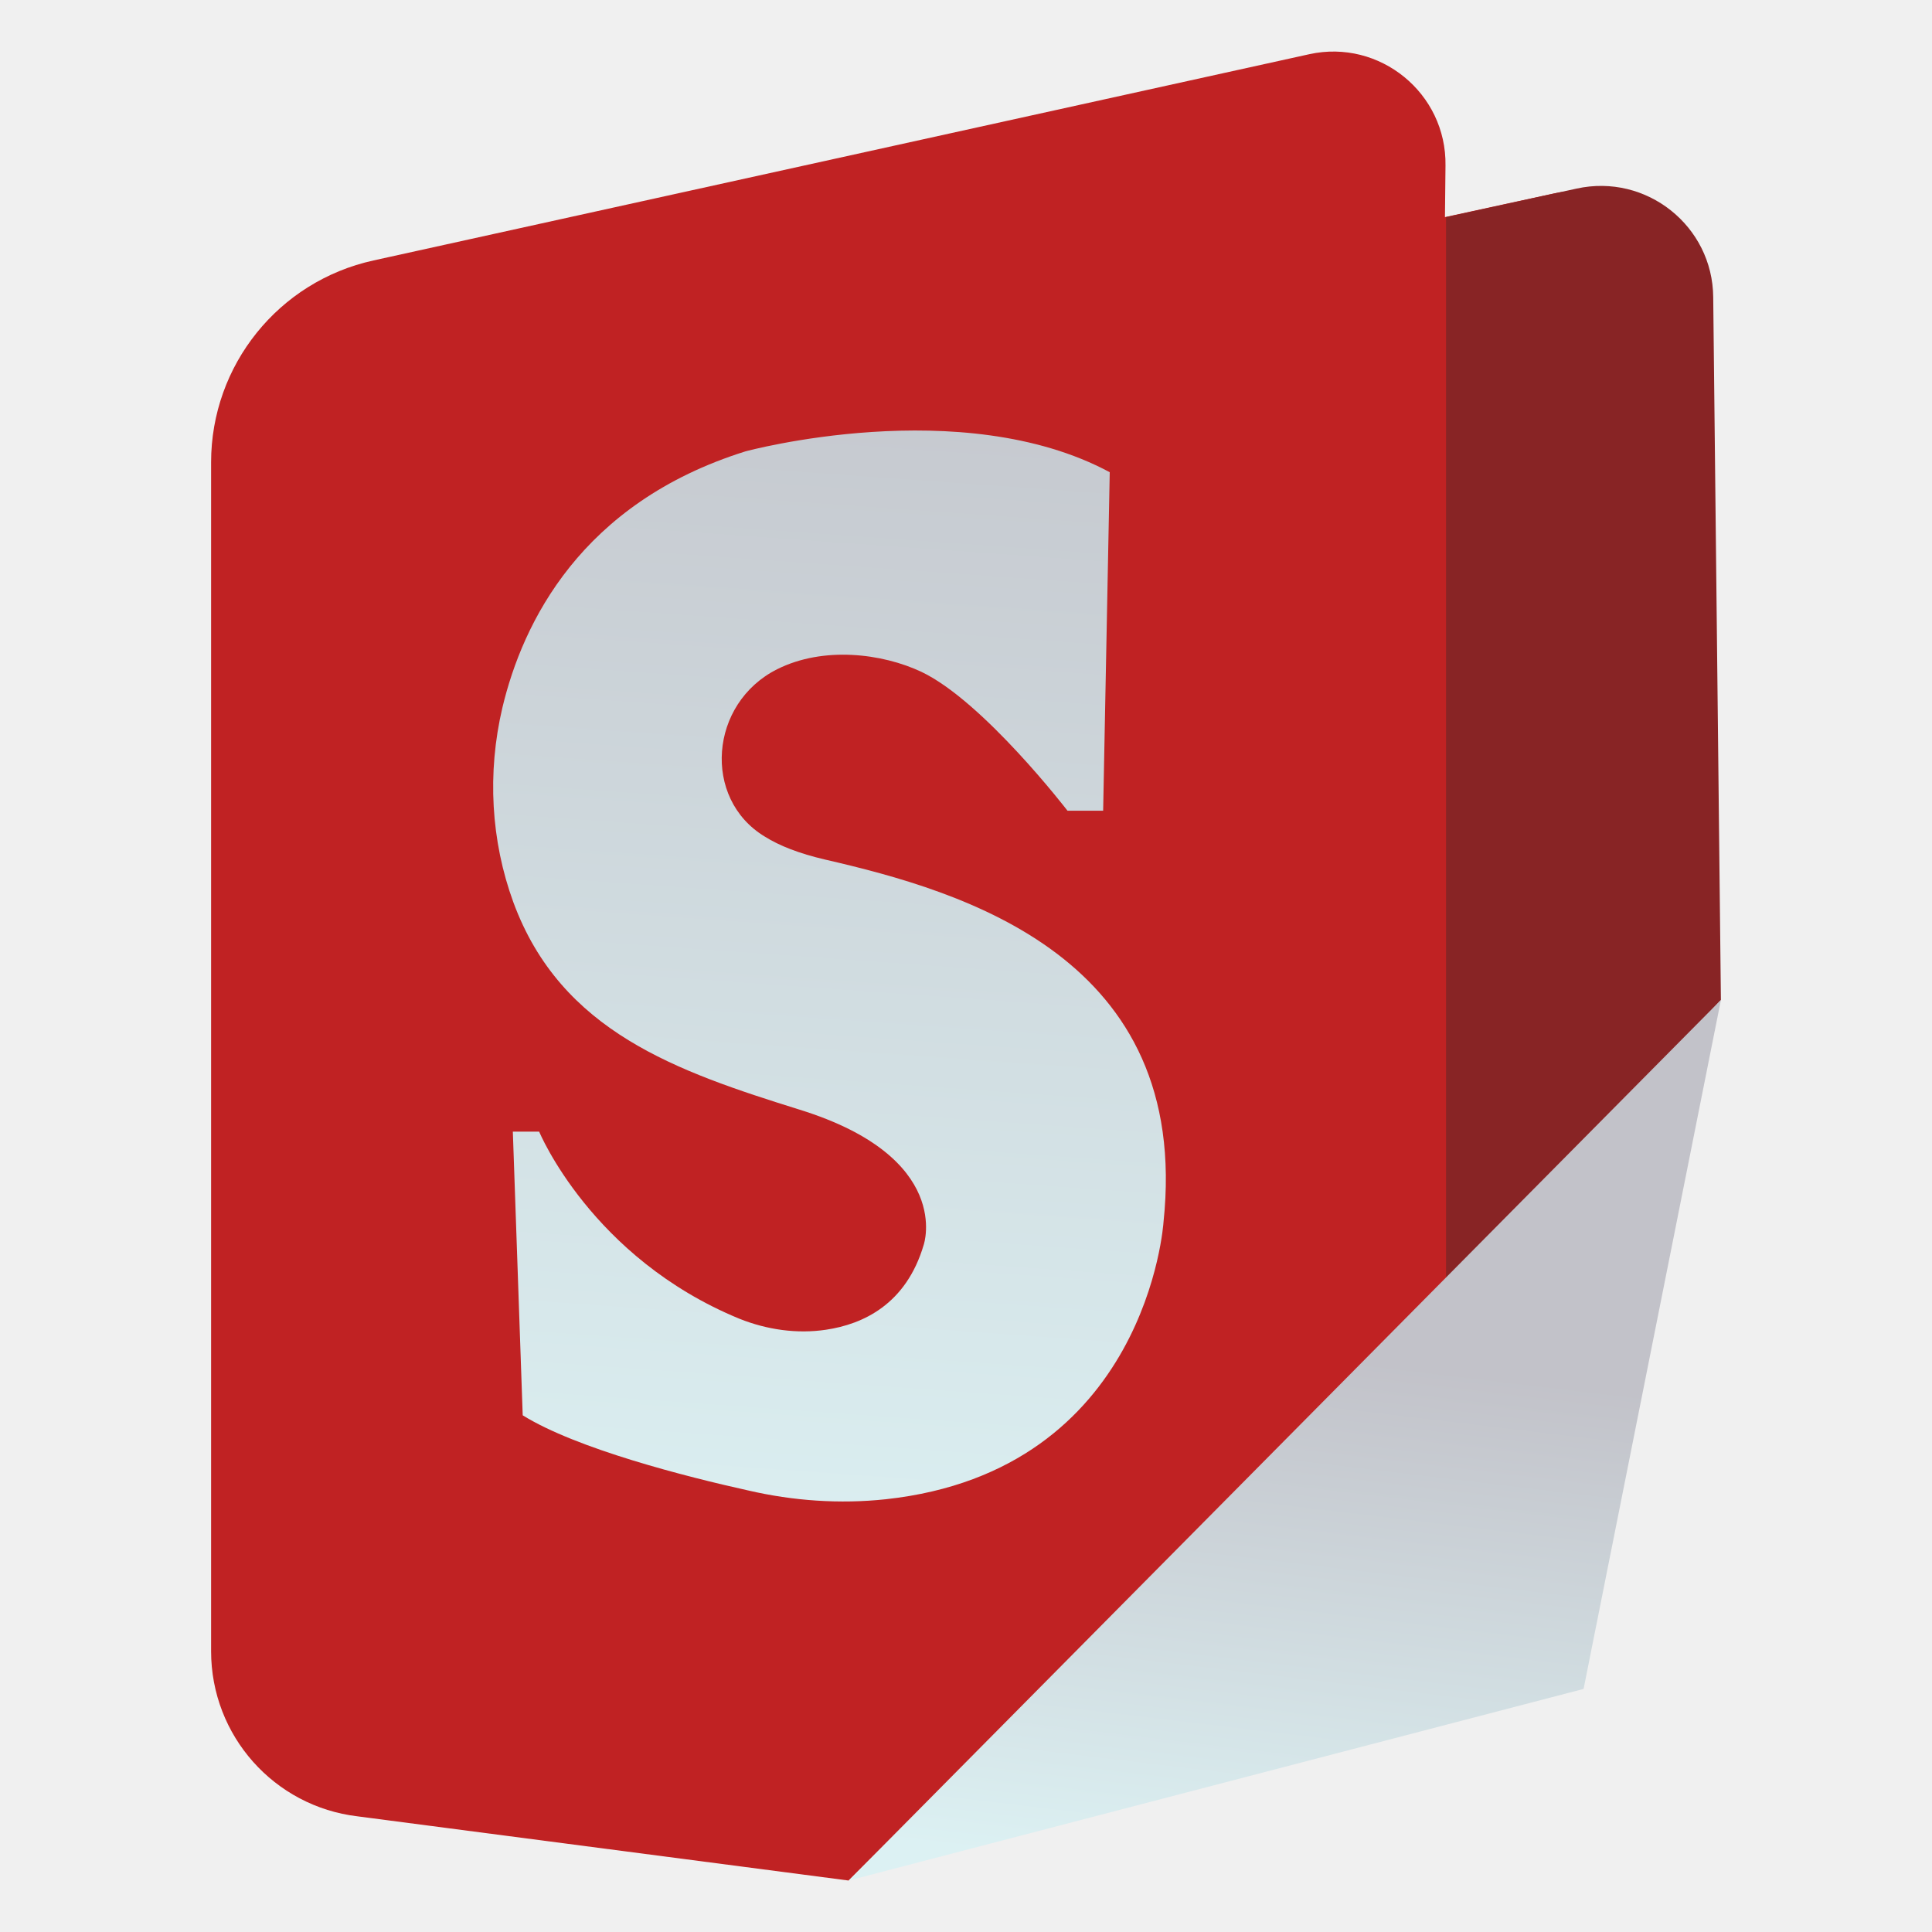
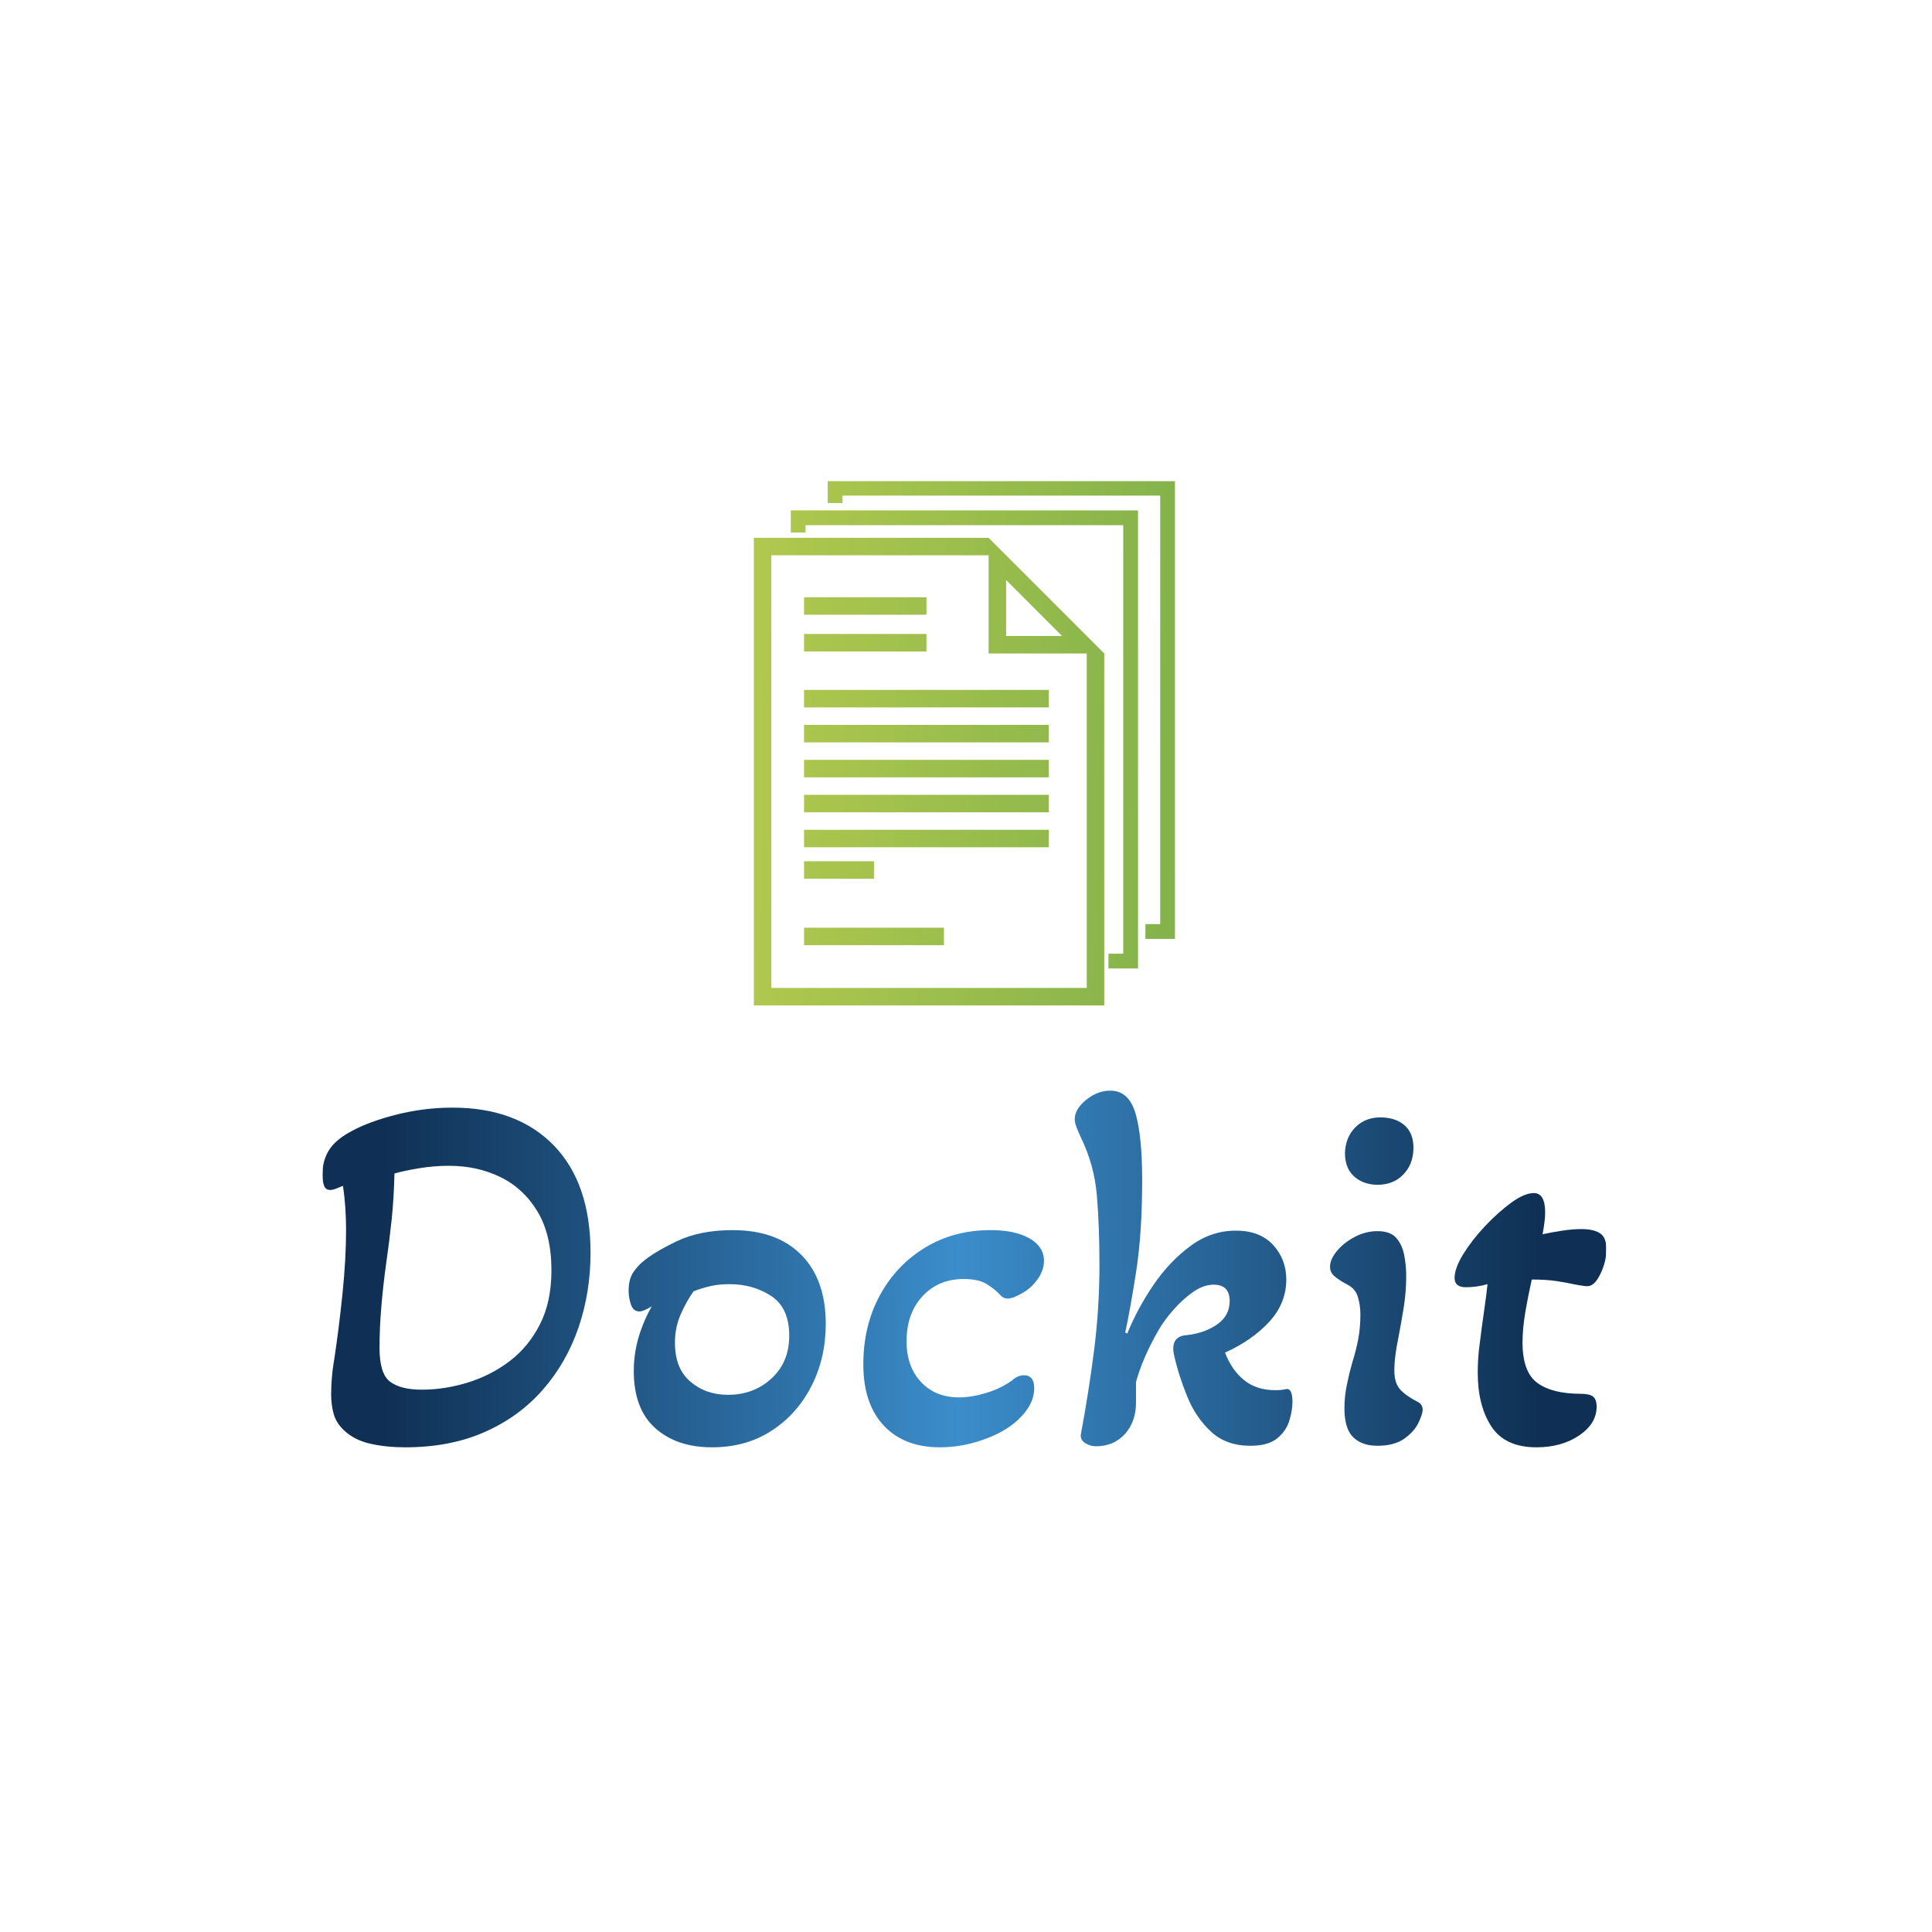
- <svg xmlns="http://www.w3.org/2000/svg" id="Layer_1" x="0" y="0" version="1.1" viewBox="0 0 512 512" style="enable-background:new 0 0 512 512" xml:space="preserve">
-   <defs id="defs173">
-     <linearGradient id="XMLID_5_" x1="304.496" x2="316.036" y1="422.91" y2="326.263" gradientUnits="userSpaceOnUse">
-       <stop offset="0" style="stop-color:#dcf1f3" id="stop156" />
-       <stop offset="1" style="stop-color:#c2c2c9" id="stop158" />
-     </linearGradient>
-   </defs>
-   <style id="style150" type="text/css">.st1{fill:#c02223}.st2{fill:#882425}.st3{fill:url(#XMLID_5_)}.st4{fill:url(#XMLID_7_)}</style>
-   <g id="XMLID_4_">
-     <path id="XMLID_131_" d="M 347.014,14.356 98.978,69.023 C 73.825,74.547 55.942,96.792 55.942,122.526 v 315.061 c 0,22.39 16.72,41.145 38.819,43.763 L 224.886,498.36 339.486,384.265 455.766,265.154 453.731,84.87 C 453.44,62.916 433.085,46.632 411.713,51.285 l -28.787,6.252 0.145,-13.667 C 383.362,24.679 365.624,10.285 347.014,14.356 Z" class="st1" style="stroke-width:1.454" />
-     <path id="XMLID_117_" d="m 383.216,57.537 v 285.837 L 456.057,265.009 454.021,78.764 C 453.876,59.863 436.284,45.906 417.819,49.976 Z" class="st2" style="stroke-width:1.454" />
-     <polygon id="XMLID_18_" points="234.7 422.6 368.5 387.7 393.5 262.2" class="st3" style="fill:url(#XMLID_5_)" transform="matrix(1.455631,0,0,1.454827,-116.7316,-116.4523)" />
-     <linearGradient id="XMLID_7_" x1="223.084" x2="241.417" y1="372.756" y2="114.557" gradientTransform="matrix(1.453904,0,0,1.453904,-116.1998,-116.2047)" gradientUnits="userSpaceOnUse">
-       <stop offset="0" style="stop-color:#dcf1f3" id="stop163" />
-       <stop offset="1" style="stop-color:#c2c2c9" id="stop165" />
-     </linearGradient>
-     <path id="XMLID_6_" d="m 282.897,214.849 c 0,0 -22.245,-28.933 -38.674,-36.784 -10.468,-4.943 -26.025,-6.833 -38.238,-0.727 -18.028,9.014 -19.918,34.312 -3.344,44.344 3.926,2.472 9.16,4.507 15.993,6.106 36.638,8.433 97.121,25.879 89.706,96.103 0,0 -4.216,65.862 -73.568,73.422 -12.213,1.309 -24.571,0.436 -36.493,-2.326 -16.429,-3.635 -45.507,-11.05 -59.755,-19.918 l -2.617,-75.167 h 6.979 c 0,0 13.812,33.44 53.067,49.578 7.27,2.908 15.266,4.071 22.972,2.908 9.741,-1.454 21.227,-6.688 25.879,-22.536 0,0 7.851,-23.117 -32.858,-35.766 -32.567,-10.177 -63.245,-20.645 -75.894,-54.958 -5.961,-16.284 -6.979,-34.312 -2.908,-51.614 5.379,-22.536 20.791,-54.231 64.408,-67.897 0,0 57.284,-15.557 96.539,5.525 l -1.745,89.706 z" class="st4" style="fill:url(#XMLID_7_);stroke-width:1.454" />
+ <svg xmlns="http://www.w3.org/2000/svg" version="1.1" width="1500" height="1500" viewBox="0 0 1500 1500">
+   <rect width="1500" height="1500" fill="#ffffff" />
+   <g transform="matrix(0.6666667,0,0,0.6666667,248.7602,372.1183)">
+     <svg viewBox="0 0 329 248" data-background-color="#ffffff" preserveAspectRatio="xMidYMid meet" height="1130" width="1500">
+       <g id="tight-bounds" transform="matrix(1,0,0,1,0.4078943,0.4)">
+         <svg viewBox="0 0 328.184 247.2" height="247.2" width="328.184">
+           <g>
+             <svg viewBox="0 0 395.52 297.92" height="247.2" width="328.184">
+               <g transform="matrix(1,0,0,1,0,187.6198)">
+                 <svg viewBox="0 0 395.52 110.3" height="110.3" width="395.52">
+                   <g id="textblocktransform">
+                     <svg viewBox="0 0 395.52 110.3" height="110.3" width="395.52" id="textblock">
+                       <g>
+                         <svg viewBox="0 0 395.52 110.3" height="110.3" width="395.52">
+                           <g transform="matrix(1,0,0,1,0,0)">
+                             <svg width="395.52" viewBox="2.15 -34 124.74 34.65" height="110.3" data-palette-color="url(#c4fb4b51-0690-43bf-8eaa-ad1e5bf0062b)">
+                               <g class="wordmark-text-0" data-fill-palette-color="primary" id="text-0" />
+                             </svg>
+                           </g>
+                         </svg>
+                       </g>
+                     </svg>
+                   </g>
+                 </svg>
+               </g>
+               <g transform="matrix(1,0,0,1,132.9002,0)">
+                 <svg viewBox="0 0 129.72 161.581" height="161.581" width="129.72">
+                   <g>
+                     <svg version="1.0" x="0" y="0" viewBox="14 15 57 71" enable-background="new 0 0 100 100" xml:space="preserve" height="161.581" width="129.72" class="icon-icon-0" data-fill-palette-color="accent" id="icon-0" />
+                   </g>
+                 </svg>
+               </g>
+               <g />
+             </svg>
+           </g>
+           <defs />
+           <mask id="15130c8a-9a7a-4afc-8629-a24908d1c33d">
+             <g id="SvgjsG7475">
+               <svg viewBox="0 0 328.184 247.2" height="247.2" width="328.184">
+                 <g>
+                   <svg viewBox="0 0 395.52 297.92" height="247.2" width="328.184">
+                     <g transform="matrix(1,0,0,1,0,187.6198)">
+                       <svg viewBox="0 0 395.52 110.3" height="110.3" width="395.52">
+                         <g id="SvgjsG7474">
+                           <svg viewBox="0 0 395.52 110.3" height="110.3" width="395.52" id="SvgjsSvg7473">
+                             <g>
+                               <svg viewBox="0 0 395.52 110.3" height="110.3" width="395.52">
+                                 <g transform="matrix(1,0,0,1,0,0)">
+                                   <svg width="395.52" viewBox="2.15 -34 124.74 34.65" height="110.3" data-palette-color="url(#c4fb4b51-0690-43bf-8eaa-ad1e5bf0062b)">
+                                     <g class="wordmark-text-0" data-fill-palette-color="primary" id="SvgjsG7472">
+                                       <path d="M10.2 0.65L10.2 0.65Q8.35 0.65 6.8 0.3 5.25-0.05 4.25-1L4.25-1Q3.5-1.7 3.25-2.58 3-3.45 3-4.5L3-4.5Q3-6.2 3.3-7.9L3.3-7.9Q3.75-10.85 4.1-14.25 4.45-17.65 4.45-20.55L4.45-20.55Q4.45-21.45 4.38-22.6 4.3-23.75 4.15-24.75L4.15-24.75Q3.8-24.6 3.48-24.48 3.15-24.35 2.9-24.35L2.9-24.35Q2.45-24.35 2.3-24.8 2.15-25.25 2.15-25.8L2.15-25.8Q2.15-27.25 2.83-28.28 3.5-29.3 5.05-30.1L5.05-30.1Q6.7-31 9.38-31.68 12.05-32.35 14.8-32.35L14.8-32.35Q21.05-32.35 24.63-28.68 28.2-25 28.2-18.25L28.2-18.25Q28.2-14.4 27.03-10.98 25.85-7.55 23.55-4.93 21.25-2.3 17.9-0.83 14.55 0.65 10.2 0.65ZM11.8-4.95L11.8-4.95Q14.05-4.95 16.3-5.65 18.55-6.35 20.38-7.75 22.2-9.15 23.3-11.33 24.4-13.5 24.4-16.55L24.4-16.55Q24.4-20 23.05-22.25 21.7-24.5 19.45-25.6 17.2-26.7 14.45-26.7L14.45-26.7Q12.95-26.7 11.48-26.45 10-26.2 9.15-25.95L9.15-25.95Q9.1-23.65 8.88-21.48 8.65-19.3 8.35-17.25L8.35-17.25Q8.05-15.1 7.88-13.05 7.7-11 7.7-9L7.7-9Q7.7-6.5 8.72-5.73 9.75-4.95 11.8-4.95ZM40 0.65L40 0.65Q36.55 0.65 34.47-1.23 32.4-3.1 32.4-6.75L32.4-6.75Q32.4-8.45 32.87-10.05 33.35-11.65 34.15-13.05L34.15-13.05Q33.35-12.55 32.95-12.55L32.95-12.55Q32.35-12.55 32.12-13.23 31.9-13.9 31.9-14.55L31.9-14.55Q31.9-15.7 32.37-16.38 32.85-17.05 33.3-17.4L33.3-17.4Q34.35-18.3 36.6-19.38 38.85-20.45 42-20.45L42-20.45Q46.3-20.45 48.67-18.05 51.05-15.65 51.05-11.35L51.05-11.35Q51.05-8 49.65-5.28 48.25-2.55 45.77-0.95 43.3 0.65 40 0.65ZM41.55-4.45L41.55-4.45Q44.05-4.45 45.77-6.03 47.5-7.6 47.5-10.2L47.5-10.2Q47.5-12.9 45.75-14.05 44-15.2 41.7-15.2L41.7-15.2Q40.65-15.2 39.8-15 38.95-14.8 38.2-14.5L38.2-14.5Q37.5-13.5 36.95-12.25 36.4-11 36.4-9.5L36.4-9.5Q36.4-7 37.9-5.73 39.4-4.45 41.55-4.45ZM62.15 0.65L62.15 0.65Q58.65 0.65 56.67-1.48 54.7-3.6 54.7-7.4L54.7-7.4Q54.7-11.15 56.3-14.1 57.9-17.05 60.7-18.75 63.5-20.45 67.05-20.45L67.05-20.45Q69.45-20.45 70.84-19.65 72.25-18.85 72.25-17.45L72.25-17.45Q72.25-16.2 71.05-15L71.05-15Q70.59-14.55 69.87-14.18 69.15-13.8 68.75-13.8L68.75-13.8Q68.3-13.8 68-14.15L68-14.15Q67.5-14.7 66.7-15.2 65.9-15.7 64.45-15.7L64.45-15.7Q62-15.7 60.45-14.03 58.9-12.35 58.9-9.65L58.9-9.65Q58.9-7.2 60.3-5.7 61.7-4.2 64-4.2L64-4.2Q65.2-4.2 66.62-4.63 68.05-5.05 69.15-5.85L69.15-5.85Q69.7-6.35 70.3-6.35L70.3-6.35Q71.3-6.35 71.3-5.1L71.3-5.1Q71.3-3.45 69.65-1.95L69.65-1.95Q68.4-0.8 66.32-0.08 64.25 0.65 62.15 0.65ZM77.29 0.55L77.29 0.55Q76.74 0.55 76.24 0.23 75.74-0.1 75.84-0.65L75.84-0.65Q76.59-4.65 77.12-8.78 77.64-12.9 77.64-17.1L77.64-17.1Q77.64-20.8 77.39-23.8 77.14-26.8 75.79-29.55L75.79-29.55Q75.54-30.1 75.39-30.5 75.24-30.9 75.24-31.25L75.24-31.25Q75.24-32.2 76.34-33.1 77.44-34 78.69-34L78.69-34Q80.49-34 81.14-31.8 81.79-29.6 81.79-25.3L81.79-25.3Q81.79-20.15 81.19-16.32 80.59-12.5 80.14-10.5L80.14-10.5 80.34-10.4Q81.34-12.85 82.89-15.13 84.44-17.4 86.47-18.9 88.49-20.4 90.89-20.4L90.89-20.4Q93.24-20.4 94.52-19 95.79-17.6 95.79-15.65L95.79-15.65Q95.79-13.35 94.14-11.55 92.49-9.75 89.84-8.55L89.84-8.55Q90.49-6.85 91.69-5.88 92.89-4.9 94.74-4.9L94.74-4.9Q95.34-4.9 95.74-5L95.74-5Q96.39-5.15 96.39-3.75L96.39-3.75Q96.39-2.95 96.09-1.95 95.79-0.95 94.92-0.23 94.04 0.5 92.29 0.5L92.29 0.5Q89.94 0.5 88.47-0.88 86.99-2.25 86.17-4.28 85.34-6.3 84.89-8.3L84.89-8.3Q84.49-10.15 86.14-10.25L86.14-10.25Q87.89-10.45 89.09-11.3 90.29-12.15 90.29-13.55L90.29-13.55Q90.29-15.15 88.74-15.15L88.74-15.15Q87.74-15.15 86.72-14.43 85.69-13.7 84.82-12.7 83.94-11.7 83.39-10.75L83.39-10.75Q82.64-9.45 82.09-8.2 81.54-6.95 81.19-5.7L81.19-5.7 81.19-3.7Q81.19-1.85 80.12-0.65 79.04 0.55 77.29 0.55ZM104.59-24.85L104.59-24.85Q103.19-24.9 102.34-25.7 101.49-26.5 101.49-27.95L101.49-27.95Q101.54-29.5 102.54-30.48 103.54-31.45 105.09-31.4L105.09-31.4Q106.54-31.35 107.37-30.55 108.19-29.75 108.14-28.3L108.14-28.3Q108.09-26.8 107.14-25.83 106.19-24.85 104.59-24.85ZM104.64 0.5L104.64 0.5Q103.14 0.5 102.29-0.33 101.44-1.15 101.44-3.15L101.44-3.15Q101.44-4.3 101.67-5.4 101.89-6.5 102.19-7.55L102.19-7.55Q102.54-8.65 102.77-9.8 102.99-10.95 102.99-12.25L102.99-12.25Q102.99-13.15 102.74-13.98 102.49-14.8 101.64-15.2L101.64-15.2Q100.99-15.55 100.52-15.93 100.04-16.3 100.04-16.9L100.04-16.9Q100.04-17.6 100.69-18.4 101.34-19.2 102.42-19.78 103.49-20.35 104.64-20.35L104.64-20.35Q105.89-20.35 106.47-19.7 107.04-19.05 107.24-18.05 107.44-17.05 107.44-16L107.44-16Q107.44-14.4 107.19-12.88 106.94-11.35 106.69-10.05L106.69-10.05Q106.49-9.1 106.39-8.3 106.29-7.5 106.29-6.8L106.29-6.8Q106.29-5.55 106.89-4.93 107.49-4.3 108.59-3.75L108.59-3.75Q109.04-3.5 109.04-3L109.04-3Q109.04-2.6 108.64-1.75 108.24-0.9 107.27-0.2 106.29 0.5 104.64 0.5ZM120.09 0.65L120.09 0.65Q117.04 0.65 115.71-1.38 114.39-3.4 114.39-6.6L114.39-6.6Q114.39-7.75 114.51-8.85 114.64-9.95 114.79-11.05L114.79-11.05Q114.94-12.15 115.09-13.2 115.24-14.25 115.34-15.2L115.34-15.2Q114.29-14.9 113.24-14.9L113.24-14.9Q112.14-14.9 112.14-15.8L112.14-15.8Q112.14-16.75 112.99-18.13 113.84-19.5 115.11-20.85 116.39-22.2 117.66-23.13 118.94-24.05 119.84-24.05L119.84-24.05Q120.94-24.05 120.94-22.15L120.94-22.15Q120.94-21.65 120.86-21.13 120.79-20.6 120.69-20.05L120.69-20.05Q121.64-20.25 122.61-20.4 123.59-20.55 124.49-20.55L124.49-20.55Q125.64-20.55 126.26-20.15 126.89-19.75 126.89-18.6L126.89-18.6Q126.89-17.4 126.31-16.2 125.74-15 125.04-15L125.04-15Q124.89-15 124.54-15.05 124.19-15.1 123.69-15.2L123.69-15.2Q123.04-15.35 122.04-15.5 121.04-15.65 119.64-15.65L119.64-15.65Q119.29-14.1 119.01-12.48 118.74-10.85 118.74-9.55L118.74-9.55Q118.74-6.65 120.19-5.6 121.64-4.55 124.39-4.55L124.39-4.55Q125.24-4.55 125.59-4.28 125.94-4 125.94-3.3L125.94-3.3Q125.94-1.65 124.24-0.5 122.54 0.65 120.09 0.65Z" fill="white" />
+                                     </g>
+                                   </svg>
+                                 </g>
+                               </svg>
+                             </g>
+                           </svg>
+                         </g>
+                       </svg>
+                     </g>
+                     <g transform="matrix(1,0,0,1,132.9002,0)">
+                       <svg viewBox="0 0 129.72 161.581" height="161.581" width="129.72">
+                         <g>
+                           <svg version="1.0" x="0" y="0" viewBox="14 15 57 71" enable-background="new 0 0 100 100" xml:space="preserve" height="161.581" width="129.72" class="icon-icon-0" data-fill-palette-color="accent" id="SvgjsSvg7471">
+                             <g fill="black">
+                               <polygon points="19,19 19,22 21,22 21,21 64,21 64,79 62,79 62,81 66,81 66,19  " fill="black" />
+                               <polygon points="24,15 24,18 26,18 26,17 69,17 69,75 67,75 67,77 71,77 71,15  " fill="black" />
+                               <g fill="black">
+                                 <g fill="black">
+                                   <path d="M45.776 22.711H14V86H61.428V38.362zM48.143 28.423L55.715 35.996H48.143zM59.062 83.634H16.366V25.077H45.776V38.363H59.061z" fill="black" />
+                                 </g>
+                                 <g fill="black">
+                                   <rect x="20.797" y="30.756" width="16.564" height="2.367" fill="black" />
+                                 </g>
+                                 <g fill="black">
+                                   <rect x="20.797" y="35.725" width="16.564" height="2.367" fill="black" />
+                                 </g>
+                                 <g fill="black">
+                                   <rect x="20.797" y="48.031" width="33.131" height="2.367" fill="black" />
+                                 </g>
+                                 <g fill="black">
+                                   <rect x="20.797" y="43.298" width="33.131" height="2.367" fill="black" />
+                                 </g>
+                                 <g fill="black">
+                                   <rect x="20.797" y="52.764" width="33.131" height="2.366" fill="black" />
+                                 </g>
+                                 <g fill="black">
+                                   <rect x="20.797" y="57.496" width="33.131" height="2.367" fill="black" />
+                                 </g>
+                                 <g fill="black">
+                                   <rect x="20.797" y="62.23" width="33.131" height="2.365" fill="black" />
+                                 </g>
+                                 <g fill="black">
+                                   <rect x="20.797" y="75.482" width="18.931" height="2.367" fill="black" />
+                                 </g>
+                                 <g fill="black">
+                                   <rect x="20.797" y="66.489" width="9.465" height="2.367" fill="black" />
+                                 </g>
+                               </g>
+                             </g>
+                           </svg>
+                         </g>
+                       </svg>
+                     </g>
+                     <g />
+                   </svg>
+                 </g>
+                 <defs>
+                   <mask />
+                 </defs>
+               </svg>
+               <rect width="328.184" height="247.2" fill="black" stroke="none" visibility="hidden" />
+             </g>
+           </mask>
+           <linearGradient x1="0.054" x2="0.941" y1="0.5" y2="0.5" id="c4fb4b51-0690-43bf-8eaa-ad1e5bf0062b">
+             <stop stop-color="#0f3054" offset="0" />
+             <stop stop-color="#3b8dcb" offset="0.498" />
+             <stop stop-color="#0f3054" offset="1" />
+           </linearGradient>
+           <rect width="328.184" height="247.2" fill="url(#c4fb4b51-0690-43bf-8eaa-ad1e5bf0062b)" mask="url(#15130c8a-9a7a-4afc-8629-a24908d1c33d)" data-fill-palette-color="primary" />
+           <mask id="e6700760-ca29-4d35-8e1f-b1a4f93063e9">
+             <g id="SvgjsG7485">
+               <svg viewBox="0 0 328.184 247.2" height="247.2" width="328.184">
+                 <g>
+                   <svg viewBox="0 0 395.52 297.92" height="247.2" width="328.184">
+                     <g transform="matrix(1,0,0,1,0,187.6198)">
+                       <svg viewBox="0 0 395.52 110.3" height="110.3" width="395.52">
+                         <g id="SvgjsG7484">
+                           <svg viewBox="0 0 395.52 110.3" height="110.3" width="395.52" id="SvgjsSvg7483">
+                             <g>
+                               <svg viewBox="0 0 395.52 110.3" height="110.3" width="395.52">
+                                 <g transform="matrix(1,0,0,1,0,0)">
+                                   <svg width="395.52" viewBox="2.15 -34 124.74 34.65" height="110.3" data-palette-color="url(#c4fb4b51-0690-43bf-8eaa-ad1e5bf0062b)">
+                                     <g class="wordmark-text-0" data-fill-palette-color="primary" id="SvgjsG7482" />
+                                   </svg>
+                                 </g>
+                               </svg>
+                             </g>
+                           </svg>
+                         </g>
+                       </svg>
+                     </g>
+                     <g transform="matrix(1,0,0,1,132.9002,0)">
+                       <svg viewBox="0 0 129.72 161.581" height="161.581" width="129.72">
+                         <g>
+                           <svg version="1.0" x="0" y="0" viewBox="14 15 57 71" enable-background="new 0 0 100 100" xml:space="preserve" height="161.581" width="129.72" class="icon-icon-0" data-fill-palette-color="accent" id="SvgjsSvg7481">
+                             <g fill="white">
+                               <polygon points="19,19 19,22 21,22 21,21 64,21 64,79 62,79 62,81 66,81 66,19  " fill="white" />
+                               <polygon points="24,15 24,18 26,18 26,17 69,17 69,75 67,75 67,77 71,77 71,15  " fill="white" />
+                               <g fill="white">
+                                 <g fill="white">
+                                   <path d="M45.776 22.711H14V86H61.428V38.362zM48.143 28.423L55.715 35.996H48.143zM59.062 83.634H16.366V25.077H45.776V38.363H59.061z" fill="white" />
+                                 </g>
+                                 <g fill="white">
+                                   <rect x="20.797" y="30.756" width="16.564" height="2.367" fill="white" />
+                                 </g>
+                                 <g fill="white">
+                                   <rect x="20.797" y="35.725" width="16.564" height="2.367" fill="white" />
+                                 </g>
+                                 <g fill="white">
+                                   <rect x="20.797" y="48.031" width="33.131" height="2.367" fill="white" />
+                                 </g>
+                                 <g fill="white">
+                                   <rect x="20.797" y="43.298" width="33.131" height="2.367" fill="white" />
+                                 </g>
+                                 <g fill="white">
+                                   <rect x="20.797" y="52.764" width="33.131" height="2.366" fill="white" />
+                                 </g>
+                                 <g fill="white">
+                                   <rect x="20.797" y="57.496" width="33.131" height="2.367" fill="white" />
+                                 </g>
+                                 <g fill="white">
+                                   <rect x="20.797" y="62.23" width="33.131" height="2.365" fill="white" />
+                                 </g>
+                                 <g fill="white">
+                                   <rect x="20.797" y="75.482" width="18.931" height="2.367" fill="white" />
+                                 </g>
+                                 <g fill="white">
+                                   <rect x="20.797" y="66.489" width="9.465" height="2.367" fill="white" />
+                                 </g>
+                               </g>
+                             </g>
+                           </svg>
+                         </g>
+                       </svg>
+                     </g>
+                     <g />
+                   </svg>
+                 </g>
+                 <defs>
+                   <mask />
+                 </defs>
+                 <mask>
+                   <g id="SvgjsG7480">
+                     <svg viewBox="0 0 328.184 247.2" height="247.2" width="328.184">
+                       <g>
+                         <svg viewBox="0 0 395.52 297.92" height="247.2" width="328.184">
+                           <g transform="matrix(1,0,0,1,0,187.6198)">
+                             <svg viewBox="0 0 395.52 110.3" height="110.3" width="395.52">
+                               <g id="SvgjsG7479">
+                                 <svg viewBox="0 0 395.52 110.3" height="110.3" width="395.52" id="SvgjsSvg7478">
+                                   <g>
+                                     <svg viewBox="0 0 395.52 110.3" height="110.3" width="395.52">
+                                       <g transform="matrix(1,0,0,1,0,0)">
+                                         <svg width="395.52" viewBox="2.15 -34 124.74 34.65" height="110.3" data-palette-color="url(#c4fb4b51-0690-43bf-8eaa-ad1e5bf0062b)">
+                                           <g class="wordmark-text-0" data-fill-palette-color="primary" id="SvgjsG7477">
+                                             <path d="M10.2 0.65L10.2 0.65Q8.35 0.65 6.8 0.3 5.25-0.05 4.25-1L4.25-1Q3.5-1.7 3.25-2.58 3-3.45 3-4.5L3-4.5Q3-6.2 3.3-7.9L3.3-7.9Q3.75-10.85 4.1-14.25 4.45-17.65 4.45-20.55L4.45-20.55Q4.45-21.45 4.38-22.6 4.3-23.75 4.15-24.75L4.15-24.75Q3.8-24.6 3.48-24.48 3.15-24.35 2.9-24.35L2.9-24.35Q2.45-24.35 2.3-24.8 2.15-25.25 2.15-25.8L2.15-25.8Q2.15-27.25 2.83-28.28 3.5-29.3 5.05-30.1L5.05-30.1Q6.7-31 9.38-31.68 12.05-32.35 14.8-32.35L14.8-32.35Q21.05-32.35 24.63-28.68 28.2-25 28.2-18.25L28.2-18.25Q28.2-14.4 27.03-10.98 25.85-7.55 23.55-4.93 21.25-2.3 17.9-0.83 14.55 0.65 10.2 0.65ZM11.8-4.95L11.8-4.95Q14.05-4.95 16.3-5.65 18.55-6.35 20.38-7.75 22.2-9.15 23.3-11.33 24.4-13.5 24.4-16.55L24.4-16.55Q24.4-20 23.05-22.25 21.7-24.5 19.45-25.6 17.2-26.7 14.45-26.7L14.45-26.7Q12.95-26.7 11.48-26.45 10-26.2 9.15-25.95L9.15-25.95Q9.1-23.65 8.88-21.48 8.65-19.3 8.35-17.25L8.35-17.25Q8.05-15.1 7.88-13.05 7.7-11 7.7-9L7.7-9Q7.7-6.5 8.72-5.73 9.75-4.95 11.8-4.95ZM40 0.65L40 0.65Q36.55 0.65 34.47-1.23 32.4-3.1 32.4-6.75L32.4-6.75Q32.4-8.45 32.87-10.05 33.35-11.65 34.15-13.05L34.15-13.05Q33.35-12.55 32.95-12.55L32.95-12.55Q32.35-12.55 32.12-13.23 31.9-13.9 31.9-14.55L31.9-14.55Q31.9-15.7 32.37-16.38 32.85-17.05 33.3-17.4L33.3-17.4Q34.35-18.3 36.6-19.38 38.85-20.45 42-20.45L42-20.45Q46.3-20.45 48.67-18.05 51.05-15.65 51.05-11.35L51.05-11.35Q51.05-8 49.65-5.28 48.25-2.55 45.77-0.95 43.3 0.65 40 0.65ZM41.55-4.45L41.55-4.45Q44.05-4.45 45.77-6.03 47.5-7.6 47.5-10.2L47.5-10.2Q47.5-12.9 45.75-14.05 44-15.2 41.7-15.2L41.7-15.2Q40.65-15.2 39.8-15 38.95-14.8 38.2-14.5L38.2-14.5Q37.5-13.5 36.95-12.25 36.4-11 36.4-9.5L36.4-9.5Q36.4-7 37.9-5.73 39.4-4.45 41.55-4.45ZM62.15 0.65L62.15 0.65Q58.65 0.65 56.67-1.48 54.7-3.6 54.7-7.4L54.7-7.4Q54.7-11.15 56.3-14.1 57.9-17.05 60.7-18.75 63.5-20.45 67.05-20.45L67.05-20.45Q69.45-20.45 70.84-19.65 72.25-18.85 72.25-17.45L72.25-17.45Q72.25-16.2 71.05-15L71.05-15Q70.59-14.55 69.87-14.18 69.15-13.8 68.75-13.8L68.75-13.8Q68.3-13.8 68-14.15L68-14.15Q67.5-14.7 66.7-15.2 65.9-15.7 64.45-15.7L64.45-15.7Q62-15.7 60.45-14.03 58.9-12.35 58.9-9.65L58.9-9.65Q58.9-7.2 60.3-5.7 61.7-4.2 64-4.2L64-4.2Q65.2-4.2 66.62-4.63 68.05-5.05 69.15-5.85L69.15-5.85Q69.7-6.35 70.3-6.35L70.3-6.35Q71.3-6.35 71.3-5.1L71.3-5.1Q71.3-3.45 69.65-1.95L69.65-1.95Q68.4-0.8 66.32-0.08 64.25 0.65 62.15 0.65ZM77.29 0.55L77.29 0.55Q76.74 0.55 76.24 0.23 75.74-0.1 75.84-0.65L75.84-0.65Q76.59-4.65 77.12-8.78 77.64-12.9 77.64-17.1L77.64-17.1Q77.64-20.8 77.39-23.8 77.14-26.8 75.79-29.55L75.79-29.55Q75.54-30.1 75.39-30.5 75.24-30.9 75.24-31.25L75.24-31.25Q75.24-32.2 76.34-33.1 77.44-34 78.69-34L78.69-34Q80.49-34 81.14-31.8 81.79-29.6 81.79-25.3L81.79-25.3Q81.79-20.15 81.19-16.32 80.59-12.5 80.14-10.5L80.14-10.5 80.34-10.4Q81.34-12.85 82.89-15.13 84.44-17.4 86.47-18.9 88.49-20.4 90.89-20.4L90.89-20.4Q93.24-20.4 94.52-19 95.79-17.6 95.79-15.65L95.79-15.65Q95.79-13.35 94.14-11.55 92.49-9.75 89.84-8.55L89.84-8.55Q90.49-6.85 91.69-5.88 92.89-4.9 94.74-4.9L94.74-4.9Q95.34-4.9 95.74-5L95.74-5Q96.39-5.15 96.39-3.75L96.39-3.75Q96.39-2.95 96.09-1.95 95.79-0.95 94.92-0.23 94.04 0.5 92.29 0.5L92.29 0.5Q89.94 0.5 88.47-0.88 86.99-2.25 86.17-4.28 85.34-6.3 84.89-8.3L84.89-8.3Q84.49-10.15 86.14-10.25L86.14-10.25Q87.89-10.45 89.09-11.3 90.29-12.15 90.29-13.55L90.29-13.55Q90.29-15.15 88.74-15.15L88.74-15.15Q87.74-15.15 86.72-14.43 85.69-13.7 84.82-12.7 83.94-11.7 83.39-10.75L83.39-10.75Q82.64-9.45 82.09-8.2 81.54-6.95 81.19-5.7L81.19-5.7 81.19-3.7Q81.19-1.85 80.12-0.65 79.04 0.55 77.29 0.55ZM104.59-24.85L104.59-24.85Q103.19-24.9 102.34-25.7 101.49-26.5 101.49-27.95L101.49-27.95Q101.54-29.5 102.54-30.48 103.54-31.45 105.09-31.4L105.09-31.4Q106.54-31.35 107.37-30.55 108.19-29.75 108.14-28.3L108.14-28.3Q108.09-26.8 107.14-25.83 106.19-24.85 104.59-24.85ZM104.64 0.5L104.64 0.5Q103.14 0.5 102.29-0.33 101.44-1.15 101.44-3.15L101.44-3.15Q101.44-4.3 101.67-5.4 101.89-6.5 102.19-7.55L102.19-7.55Q102.54-8.65 102.77-9.8 102.99-10.95 102.99-12.25L102.99-12.25Q102.99-13.15 102.74-13.98 102.49-14.8 101.64-15.2L101.64-15.2Q100.99-15.55 100.52-15.93 100.04-16.3 100.04-16.9L100.04-16.9Q100.04-17.6 100.69-18.4 101.34-19.2 102.42-19.78 103.49-20.35 104.64-20.35L104.64-20.35Q105.89-20.35 106.47-19.7 107.04-19.05 107.24-18.05 107.44-17.05 107.44-16L107.44-16Q107.44-14.4 107.19-12.88 106.94-11.35 106.69-10.05L106.69-10.05Q106.49-9.1 106.39-8.3 106.29-7.5 106.29-6.8L106.29-6.8Q106.29-5.55 106.89-4.93 107.49-4.3 108.59-3.75L108.59-3.75Q109.04-3.5 109.04-3L109.04-3Q109.04-2.6 108.64-1.75 108.24-0.9 107.27-0.2 106.29 0.5 104.64 0.5ZM120.09 0.65L120.09 0.65Q117.04 0.65 115.71-1.38 114.39-3.4 114.39-6.6L114.39-6.6Q114.39-7.75 114.51-8.85 114.64-9.95 114.79-11.05L114.79-11.05Q114.94-12.15 115.09-13.2 115.24-14.25 115.34-15.2L115.34-15.2Q114.29-14.9 113.24-14.9L113.24-14.9Q112.14-14.9 112.14-15.8L112.14-15.8Q112.14-16.75 112.99-18.13 113.84-19.5 115.11-20.85 116.39-22.2 117.66-23.13 118.94-24.05 119.84-24.05L119.84-24.05Q120.94-24.05 120.94-22.15L120.94-22.15Q120.94-21.65 120.86-21.13 120.79-20.6 120.69-20.05L120.69-20.05Q121.64-20.25 122.61-20.4 123.59-20.55 124.49-20.55L124.49-20.55Q125.64-20.55 126.26-20.15 126.89-19.75 126.89-18.6L126.89-18.6Q126.89-17.4 126.31-16.2 125.74-15 125.04-15L125.04-15Q124.89-15 124.54-15.05 124.19-15.1 123.69-15.2L123.69-15.2Q123.04-15.35 122.04-15.5 121.04-15.65 119.64-15.65L119.64-15.65Q119.29-14.1 119.01-12.48 118.74-10.85 118.74-9.55L118.74-9.55Q118.74-6.65 120.19-5.6 121.64-4.55 124.39-4.55L124.39-4.55Q125.24-4.55 125.59-4.28 125.94-4 125.94-3.3L125.94-3.3Q125.94-1.65 124.24-0.5 122.54 0.65 120.09 0.65Z" fill="black" />
+                                           </g>
+                                         </svg>
+                                       </g>
+                                     </svg>
+                                   </g>
+                                 </svg>
+                               </g>
+                             </svg>
+                           </g>
+                           <g transform="matrix(1,0,0,1,132.9002,0)">
+                             <svg viewBox="0 0 129.72 161.581" height="161.581" width="129.72">
+                               <g>
+                                 <svg version="1.0" x="0" y="0" viewBox="14 15 57 71" enable-background="new 0 0 100 100" xml:space="preserve" height="161.581" width="129.72" class="icon-icon-0" data-fill-palette-color="accent" id="SvgjsSvg7476">
+                                   <g fill="black">
+                                     <polygon points="19,19 19,22 21,22 21,21 64,21 64,79 62,79 62,81 66,81 66,19  " fill="black" />
+                                     <polygon points="24,15 24,18 26,18 26,17 69,17 69,75 67,75 67,77 71,77 71,15  " fill="black" />
+                                     <g fill="black">
+                                       <g fill="black">
+                                         <path d="M45.776 22.711H14V86H61.428V38.362zM48.143 28.423L55.715 35.996H48.143zM59.062 83.634H16.366V25.077H45.776V38.363H59.061z" fill="black" />
+                                       </g>
+                                       <g fill="black">
+                                         <rect x="20.797" y="30.756" width="16.564" height="2.367" fill="black" />
+                                       </g>
+                                       <g fill="black">
+                                         <rect x="20.797" y="35.725" width="16.564" height="2.367" fill="black" />
+                                       </g>
+                                       <g fill="black">
+                                         <rect x="20.797" y="48.031" width="33.131" height="2.367" fill="black" />
+                                       </g>
+                                       <g fill="black">
+                                         <rect x="20.797" y="43.298" width="33.131" height="2.367" fill="black" />
+                                       </g>
+                                       <g fill="black">
+                                         <rect x="20.797" y="52.764" width="33.131" height="2.366" fill="black" />
+                                       </g>
+                                       <g fill="black">
+                                         <rect x="20.797" y="57.496" width="33.131" height="2.367" fill="black" />
+                                       </g>
+                                       <g fill="black">
+                                         <rect x="20.797" y="62.23" width="33.131" height="2.365" fill="black" />
+                                       </g>
+                                       <g fill="black">
+                                         <rect x="20.797" y="75.482" width="18.931" height="2.367" fill="black" />
+                                       </g>
+                                       <g fill="black">
+                                         <rect x="20.797" y="66.489" width="9.465" height="2.367" fill="black" />
+                                       </g>
+                                     </g>
+                                   </g>
+                                 </svg>
+                               </g>
+                             </svg>
+                           </g>
+                           <g />
+                         </svg>
+                       </g>
+                       <defs>
+                         <mask />
+                       </defs>
+                     </svg>
+                     <rect width="328.184" height="247.2" fill="black" stroke="none" visibility="hidden" />
+                   </g>
+                 </mask>
+               </svg>
+               <rect width="328.184" height="247.2" fill="black" stroke="none" visibility="hidden" />
+             </g>
+           </mask>
+           <linearGradient x1="0" x2="1" y1="0.578" y2="0.595" id="59157b57-2115-49f7-8282-acc42253c261">
+             <stop stop-color="#dede50" offset="0" />
+             <stop stop-color="#559c49" offset="1" />
+           </linearGradient>
+           <rect width="328.184" height="247.2" fill="url(#59157b57-2115-49f7-8282-acc42253c261)" mask="url(#e6700760-ca29-4d35-8e1f-b1a4f93063e9)" data-fill-palette-color="accent" />
+         </svg>
+         <rect width="328.184" height="247.2" fill="none" stroke="none" visibility="hidden" />
+       </g>
+     </svg>
  </g>
</svg>
